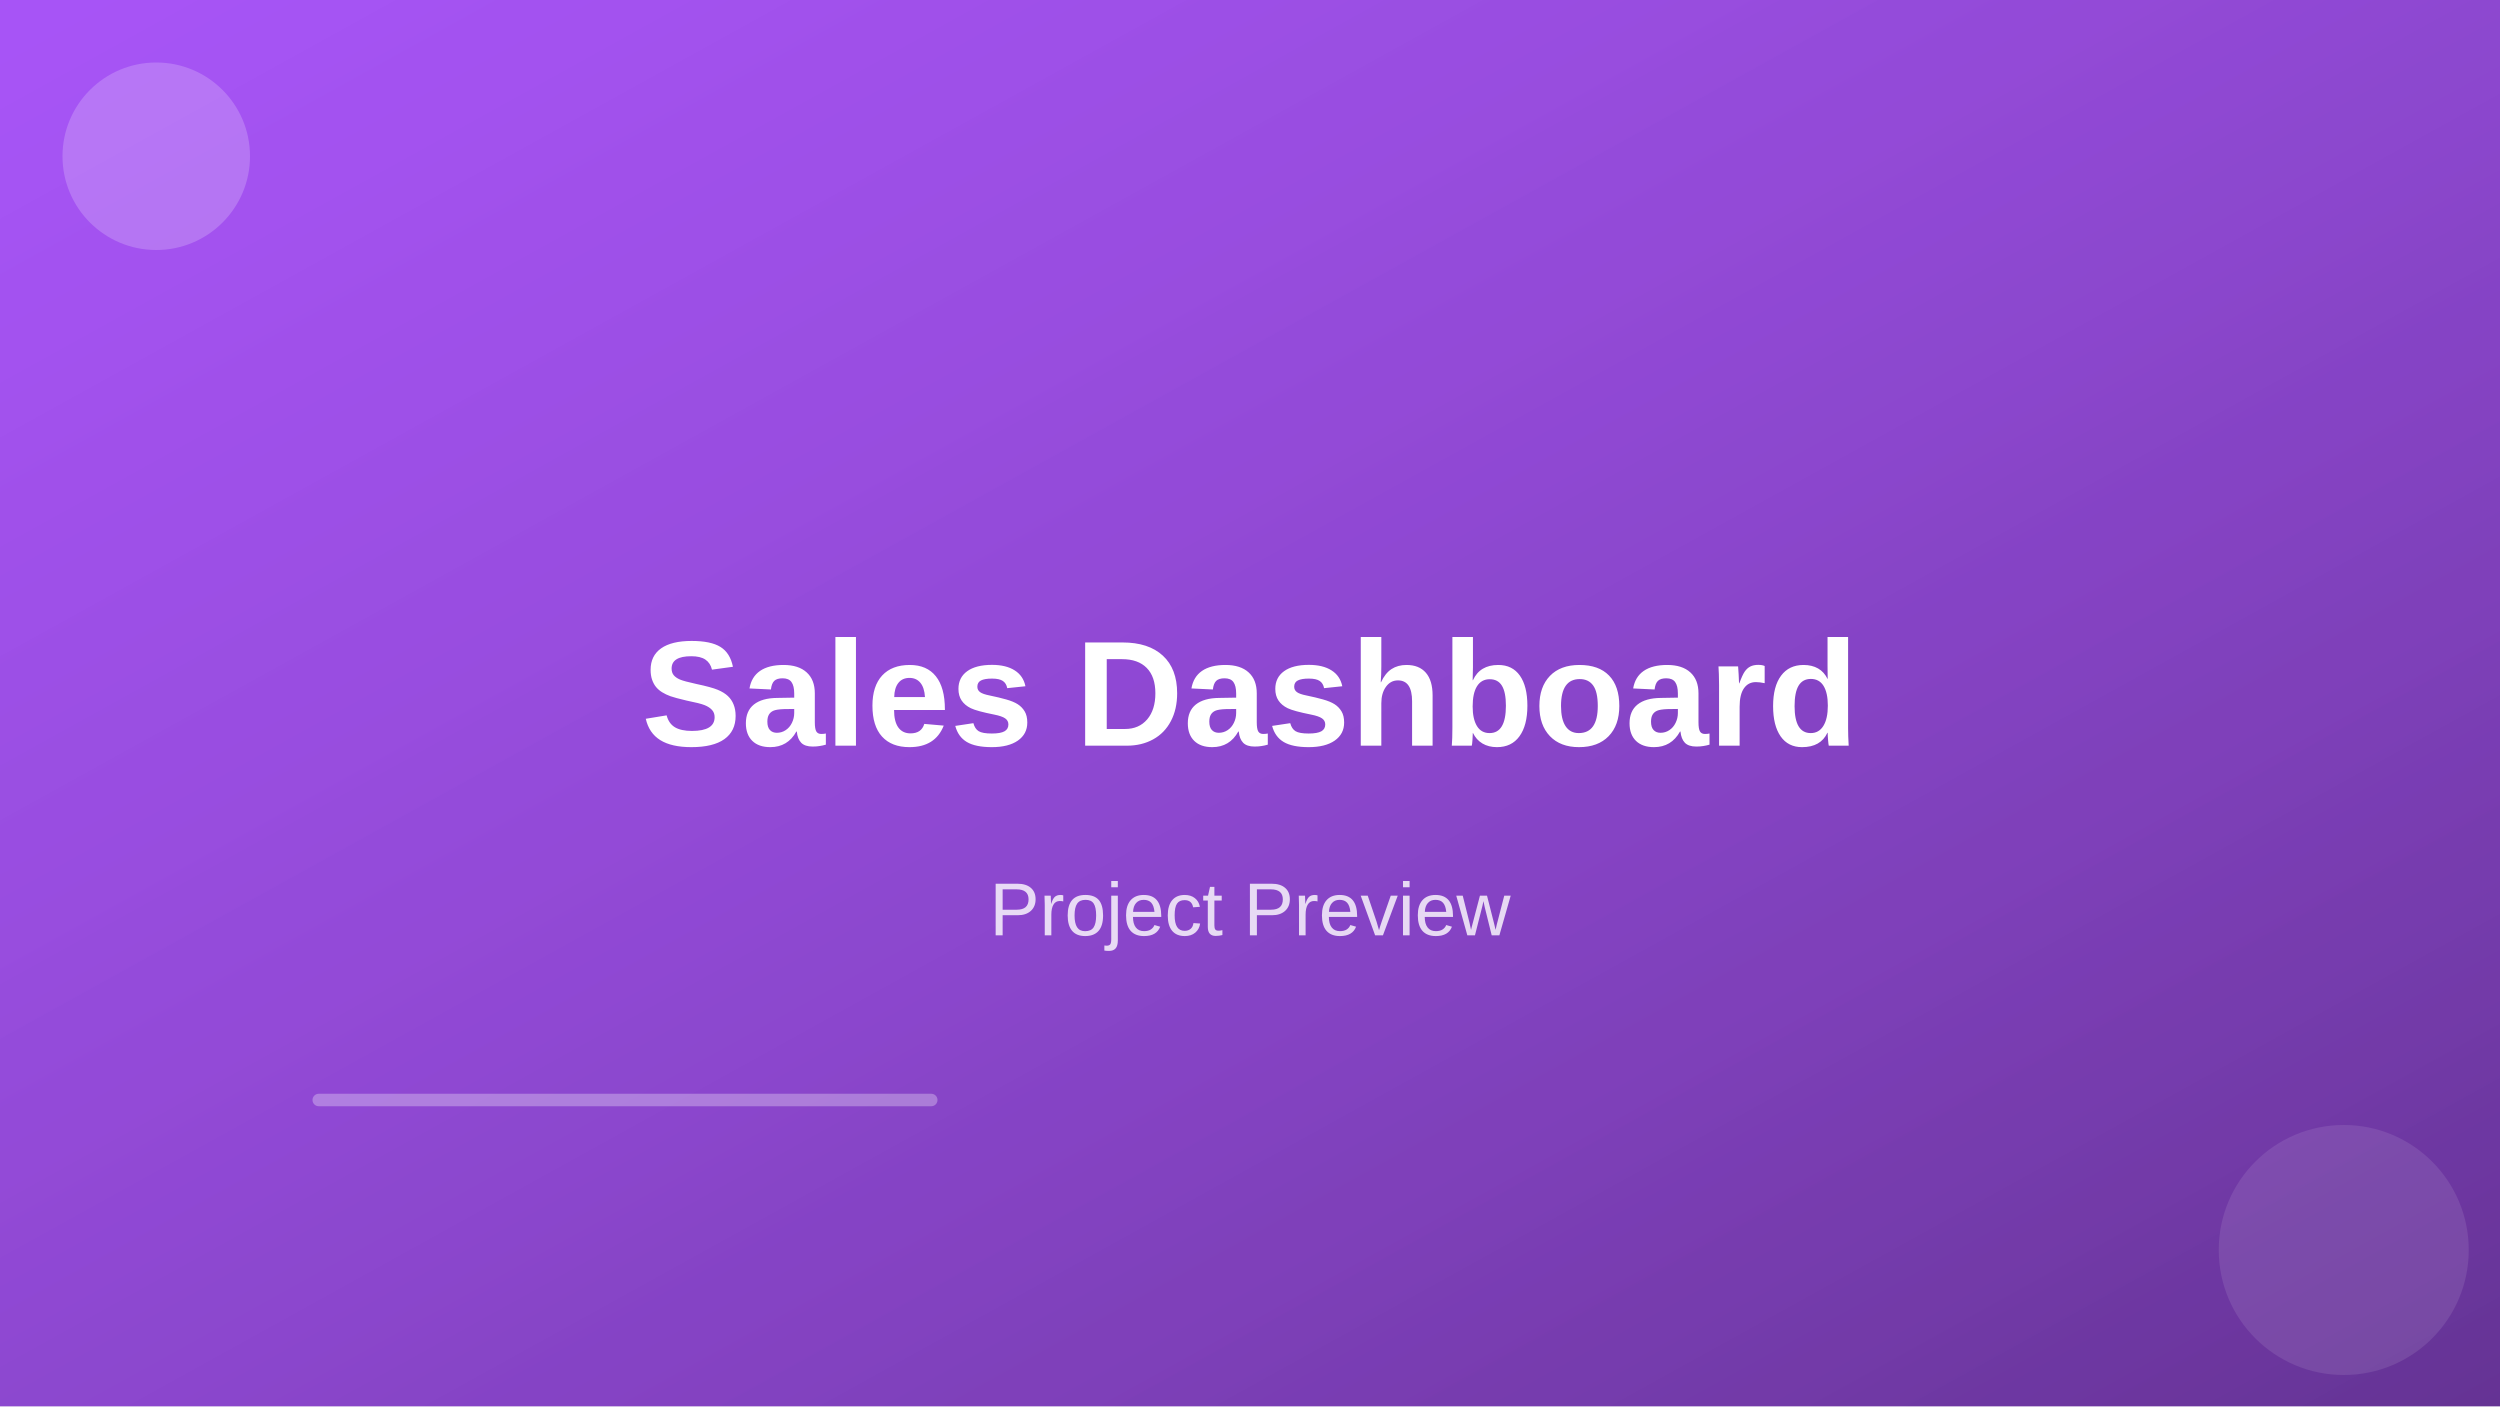
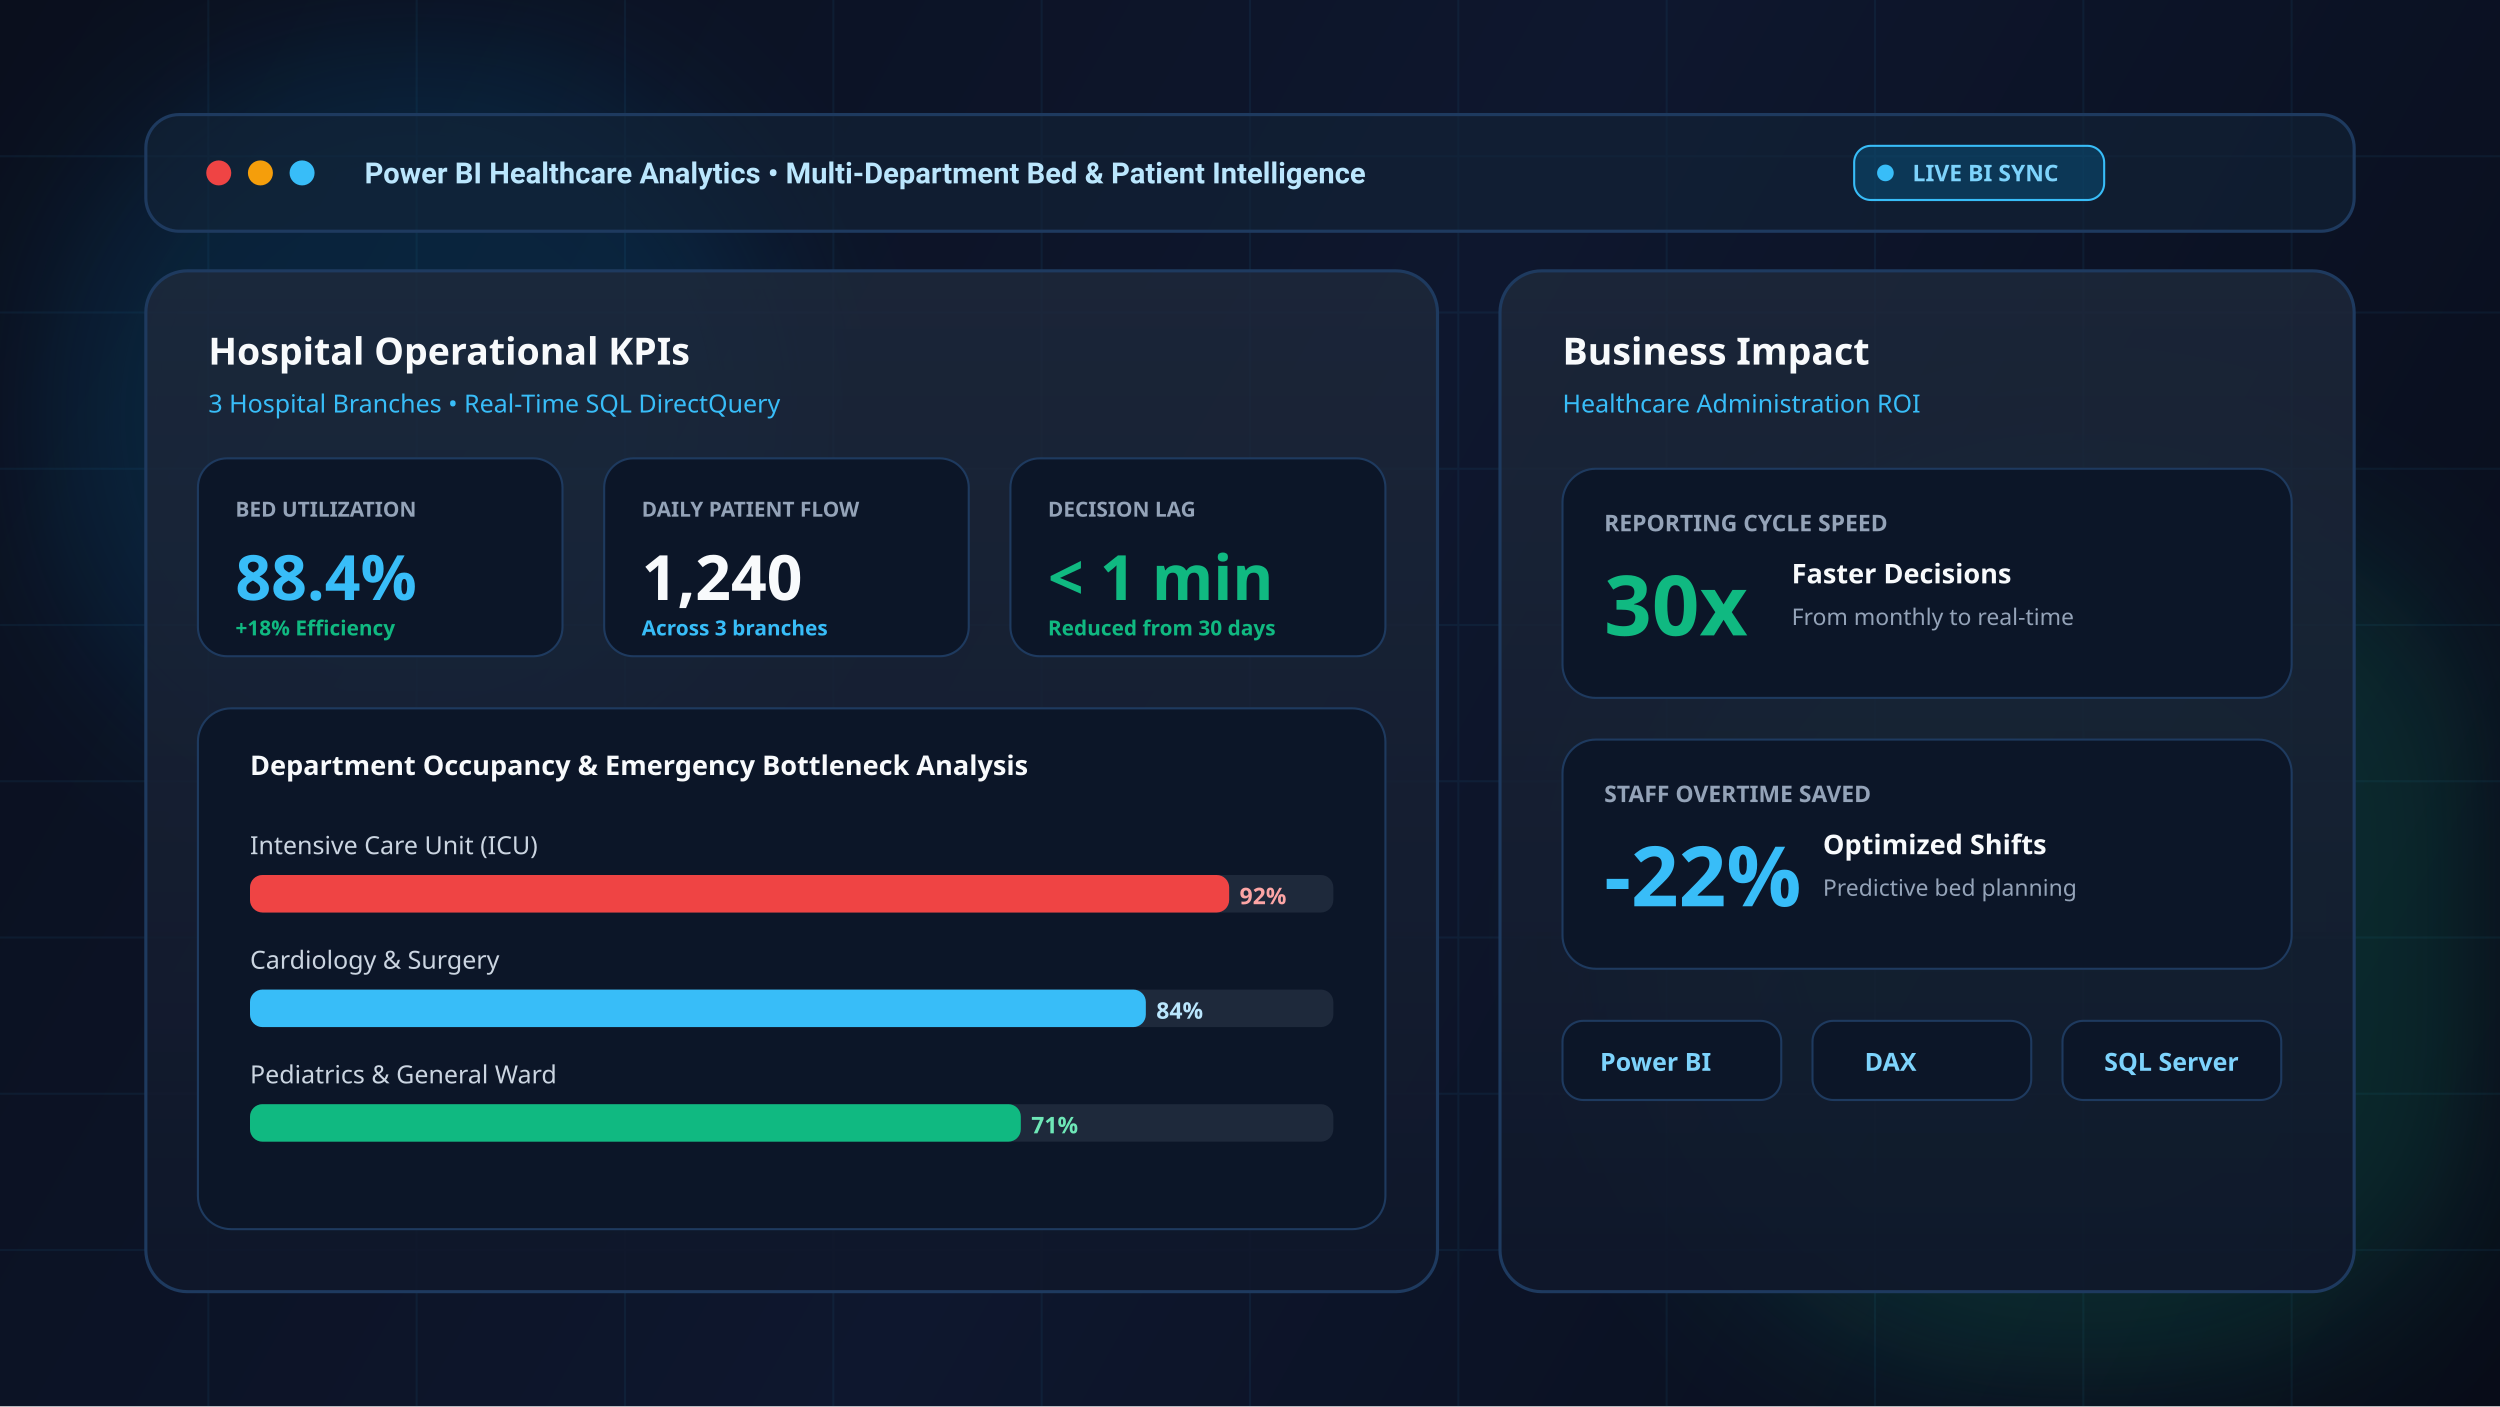
- <svg xmlns="http://www.w3.org/2000/svg" width="800" height="450" viewBox="0 0 800 450" fill="none">
-   <rect width="800" height="450" fill="#a855f7" />
-   <rect x="0" y="0" width="800" height="450" fill="url(#gradient)" opacity="0.8" />
+ <svg xmlns="http://www.w3.org/2000/svg" width="1200" height="675" viewBox="0 0 1200 675" fill="none">
  <defs>
-     <linearGradient id="gradient" x1="0%" y1="0%" x2="100%" y2="100%">
-       <stop offset="0%" style="stop-color:#a855f7;stop-opacity:0.3" />
-       <stop offset="100%" style="stop-color:#000000;stop-opacity:0.5" />
+     <linearGradient id="p10_bg" x1="0" y1="0" x2="1200" y2="675" gradientUnits="userSpaceOnUse">
+       <stop stop-color="#0a0f1d" />
+       <stop offset="0.5" stop-color="#0e172e" />
+       <stop offset="1" stop-color="#080c18" />
    </linearGradient>
+     <linearGradient id="p10_card" x1="0" y1="0" x2="0" y2="1">
+       <stop stop-color="#1e293b" stop-opacity="0.8" />
+       <stop offset="1" stop-color="#0f172a" stop-opacity="0.9" />
+     </linearGradient>
+     <filter id="p10_glow" x="-20%" y="-20%" width="140%" height="140%">
+       <feGaussianBlur stdDeviation="35" result="blur" />
+     </filter>
  </defs>
-   <text x="50%" y="50%" dominant-baseline="middle" text-anchor="middle" font-family="Arial, sans-serif" font-size="48" font-weight="bold" fill="white">
-     Sales Dashboard
-   </text>
-   <text x="50%" y="65%" dominant-baseline="middle" text-anchor="middle" font-family="Arial, sans-serif" font-size="24" fill="white" opacity="0.8">
-     Project Preview
-   </text>
-   <circle cx="50" cy="50" r="30" fill="white" opacity="0.2" />
-   <circle cx="750" cy="400" r="40" fill="white" opacity="0.1" />
-   <rect x="100" y="350" width="200" height="4" rx="2" fill="white" opacity="0.3" />
+   <rect width="1200" height="675" fill="url(#p10_bg)" />
+   <g opacity="0.06" stroke="#38bdf8" stroke-width="1">
+     <path d="M0 75 H1200 M0 150 H1200 M0 225 H1200 M0 300 H1200 M0 375 H1200 M0 450 H1200 M0 525 H1200 M0 600 H1200" />
+     <path d="M100 0 V675 M200 0 V675 M300 0 V675 M400 0 V675 M500 0 V675 M600 0 V675 M700 0 V675 M800 0 V675 M900 0 V675 M1000 0 V675 M1100 0 V675" />
+   </g>
+   <circle cx="200" cy="200" r="180" fill="#0284c7" opacity="0.16" filter="url(#p10_glow)" />
+   <circle cx="1000" cy="450" r="220" fill="#10b981" opacity="0.15" filter="url(#p10_glow)" />
+   <rect x="70" y="55" width="1060" height="56" rx="16" fill="#132337" fill-opacity="0.6" stroke="#1e3a5f" stroke-width="1.5" />
+   <circle cx="105" cy="83" r="6" fill="#ef4444" />
+   <circle cx="125" cy="83" r="6" fill="#f59e0b" />
+   <circle cx="145" cy="83" r="6" fill="#38bdf8" />
+   <text x="175" y="88" fill="#bae6fd" font-family="-apple-system, BlinkMacSystemFont, 'Segoe UI', Roboto, sans-serif" font-size="14" font-weight="600">Power BI Healthcare Analytics • Multi-Department Bed &amp; Patient Intelligence</text>
+   <rect x="890" y="70" width="120" height="26" rx="8" fill="#0284c7" fill-opacity="0.25" stroke="#38bdf8" stroke-width="1" />
+   <circle cx="905" cy="83" r="4" fill="#38bdf8" />
+   <text x="918" y="87" fill="#7dd3fc" font-family="sans-serif" font-size="11" font-weight="700">LIVE BI SYNC</text>
+   <rect x="70" y="130" width="620" height="490" rx="20" fill="url(#p10_card)" stroke="#1e3a5f" stroke-width="1.5" />
+   <text x="100" y="175" fill="#f8fafc" font-family="sans-serif" font-size="18" font-weight="800">Hospital Operational KPIs</text>
+   <text x="100" y="198" fill="#38bdf8" font-family="sans-serif" font-size="12">3 Hospital Branches • Real-Time SQL DirectQuery</text>
+   <g transform="translate(95, 220)">
+     <rect x="0" y="0" width="175" height="95" rx="14" fill="#0c1628" stroke="#1e3a5f" stroke-width="1" />
+     <text x="18" y="28" fill="#94a3b8" font-family="sans-serif" font-size="10" font-weight="700">BED UTILIZATION</text>
+     <text x="18" y="68" fill="#38bdf8" font-family="sans-serif" font-size="30" font-weight="900">88.4%</text>
+     <text x="18" y="85" fill="#10b981" font-family="sans-serif" font-size="10" font-weight="700">+18% Efficiency</text>
+     <rect x="195" y="0" width="175" height="95" rx="14" fill="#0c1628" stroke="#1e3a5f" stroke-width="1" />
+     <text x="213" y="28" fill="#94a3b8" font-family="sans-serif" font-size="10" font-weight="700">DAILY PATIENT FLOW</text>
+     <text x="213" y="68" fill="#f8fafc" font-family="sans-serif" font-size="30" font-weight="900">1,240</text>
+     <text x="213" y="85" fill="#38bdf8" font-family="sans-serif" font-size="10" font-weight="700">Across 3 branches</text>
+     <rect x="390" y="0" width="180" height="95" rx="14" fill="#0c1628" stroke="#1e3a5f" stroke-width="1" />
+     <text x="408" y="28" fill="#94a3b8" font-family="sans-serif" font-size="10" font-weight="700">DECISION LAG</text>
+     <text x="408" y="68" fill="#10b981" font-family="sans-serif" font-size="30" font-weight="900">&lt; 1 min</text>
+     <text x="408" y="85" fill="#10b981" font-family="sans-serif" font-size="10" font-weight="700">Reduced from 30 days</text>
+   </g>
+   <g transform="translate(95, 340)">
+     <rect x="0" y="0" width="570" height="250" rx="16" fill="#0c1628" stroke="#1e3a5f" stroke-width="1" />
+     <text x="25" y="32" fill="#f8fafc" font-family="sans-serif" font-size="13" font-weight="700">Department Occupancy &amp; Emergency Bottleneck Analysis</text>
+     <text x="25" y="70" fill="#cbd5e1" font-family="sans-serif" font-size="12">Intensive Care Unit (ICU)</text>
+     <rect x="25" y="80" width="520" height="18" rx="6" fill="#1e293b" />
+     <rect x="25" y="80" width="470" height="18" rx="6" fill="#ef4444" />
+     <text x="500" y="94" fill="#fca5a5" font-family="sans-serif" font-size="11" font-weight="700">92%</text>
+     <text x="25" y="125" fill="#cbd5e1" font-family="sans-serif" font-size="12">Cardiology &amp; Surgery</text>
+     <rect x="25" y="135" width="520" height="18" rx="6" fill="#1e293b" />
+     <rect x="25" y="135" width="430" height="18" rx="6" fill="#38bdf8" />
+     <text x="460" y="149" fill="#bae6fd" font-family="sans-serif" font-size="11" font-weight="700">84%</text>
+     <text x="25" y="180" fill="#cbd5e1" font-family="sans-serif" font-size="12">Pediatrics &amp; General Ward</text>
+     <rect x="25" y="190" width="520" height="18" rx="6" fill="#1e293b" />
+     <rect x="25" y="190" width="370" height="18" rx="6" fill="#10b981" />
+     <text x="400" y="204" fill="#6ee7b7" font-family="sans-serif" font-size="11" font-weight="700">71%</text>
+   </g>
+   <rect x="720" y="130" width="410" height="490" rx="20" fill="url(#p10_card)" stroke="#1e3a5f" stroke-width="1.5" />
+   <text x="750" y="175" fill="#f8fafc" font-family="sans-serif" font-size="18" font-weight="800">Business Impact</text>
+   <text x="750" y="198" fill="#38bdf8" font-family="sans-serif" font-size="12">Healthcare Administration ROI</text>
+   <rect x="750" y="225" width="350" height="110" rx="16" fill="#0c1628" stroke="#1e3a5f" stroke-width="1" />
+   <text x="770" y="255" fill="#94a3b8" font-family="sans-serif" font-size="11" font-weight="700">REPORTING CYCLE SPEED</text>
+   <text x="770" y="305" fill="#10b981" font-family="sans-serif" font-size="40" font-weight="900">30x</text>
+   <text x="860" y="280" fill="#f8fafc" font-family="sans-serif" font-size="13" font-weight="700">Faster Decisions</text>
+   <text x="860" y="300" fill="#94a3b8" font-family="sans-serif" font-size="11">From monthly to real-time</text>
+   <rect x="750" y="355" width="350" height="110" rx="16" fill="#0c1628" stroke="#1e3a5f" stroke-width="1" />
+   <text x="770" y="385" fill="#94a3b8" font-family="sans-serif" font-size="11" font-weight="700">STAFF OVERTIME SAVED</text>
+   <text x="770" y="435" fill="#38bdf8" font-family="sans-serif" font-size="40" font-weight="900">-22%</text>
+   <text x="875" y="410" fill="#f8fafc" font-family="sans-serif" font-size="13" font-weight="700">Optimized Shifts</text>
+   <text x="875" y="430" fill="#94a3b8" font-family="sans-serif" font-size="11">Predictive bed planning</text>
+   <g transform="translate(750, 490)">
+     <rect x="0" y="0" width="105" height="38" rx="10" fill="#0c1628" stroke="#1e3a5f" stroke-width="1" />
+     <text x="18" y="24" fill="#7dd3fc" font-family="sans-serif" font-size="12" font-weight="700">Power BI</text>
+     <rect x="120" y="0" width="105" height="38" rx="10" fill="#0c1628" stroke="#1e3a5f" stroke-width="1" />
+     <text x="145" y="24" fill="#7dd3fc" font-family="sans-serif" font-size="12" font-weight="700">DAX</text>
+     <rect x="240" y="0" width="105" height="38" rx="10" fill="#0c1628" stroke="#1e3a5f" stroke-width="1" />
+     <text x="260" y="24" fill="#7dd3fc" font-family="sans-serif" font-size="12" font-weight="700">SQL Server</text>
+   </g>
</svg>
